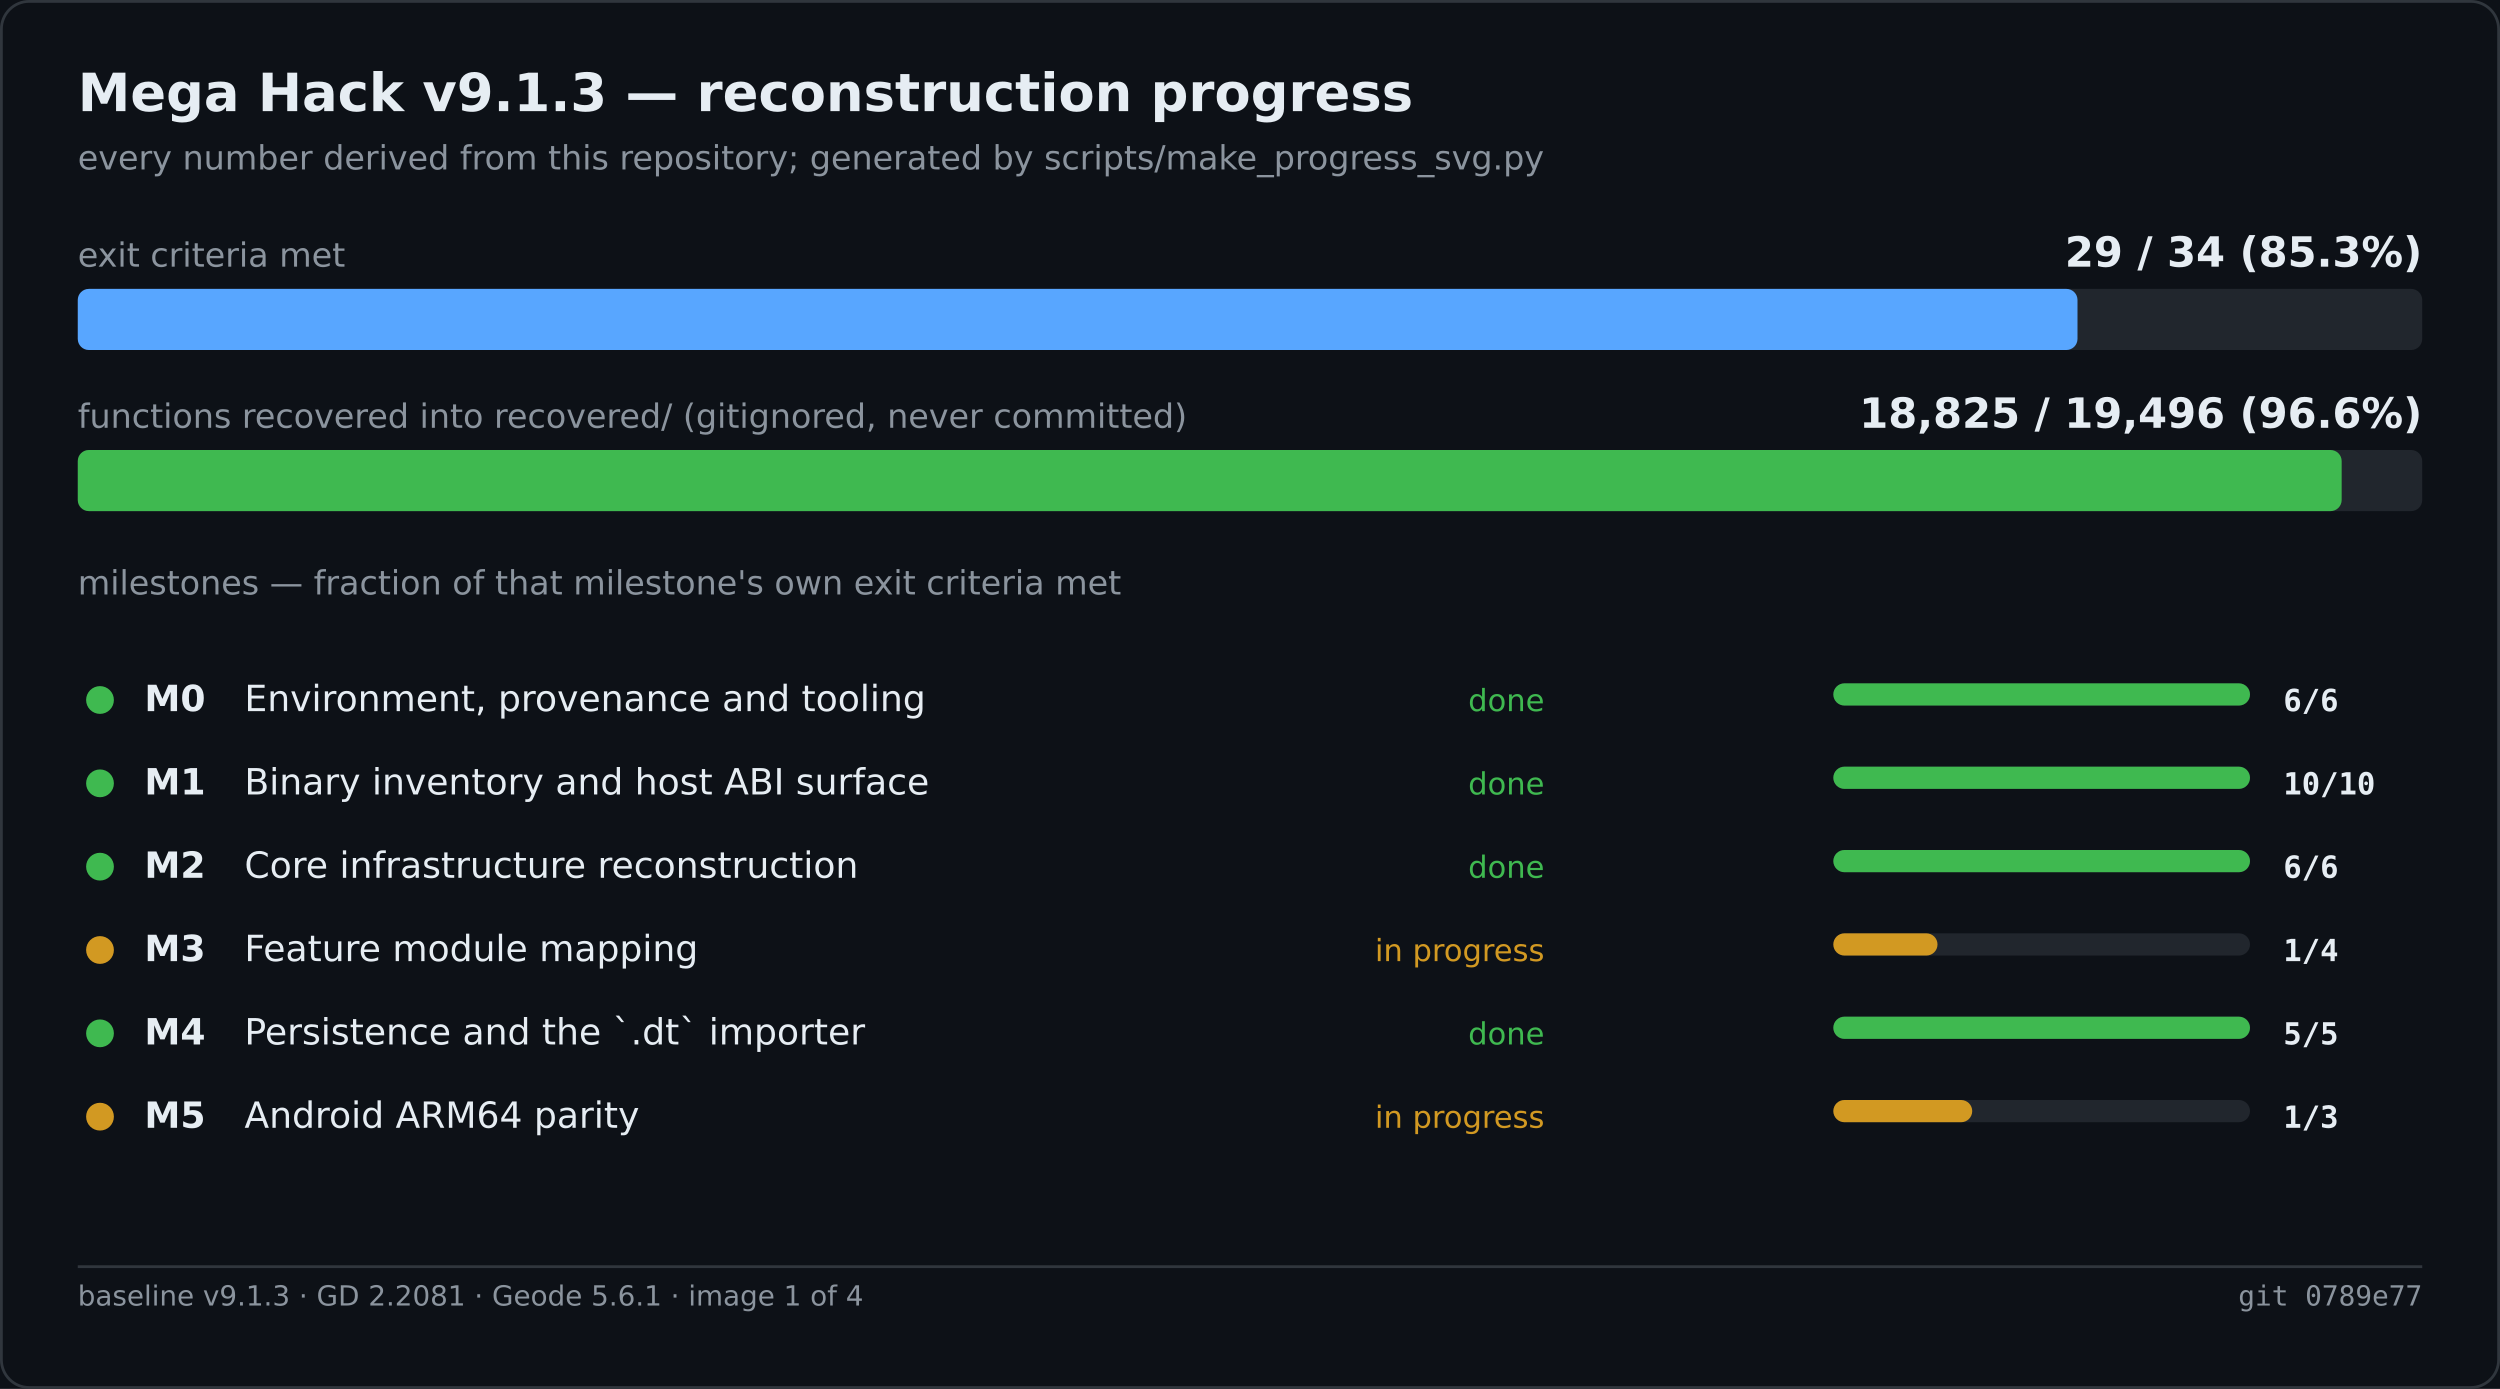
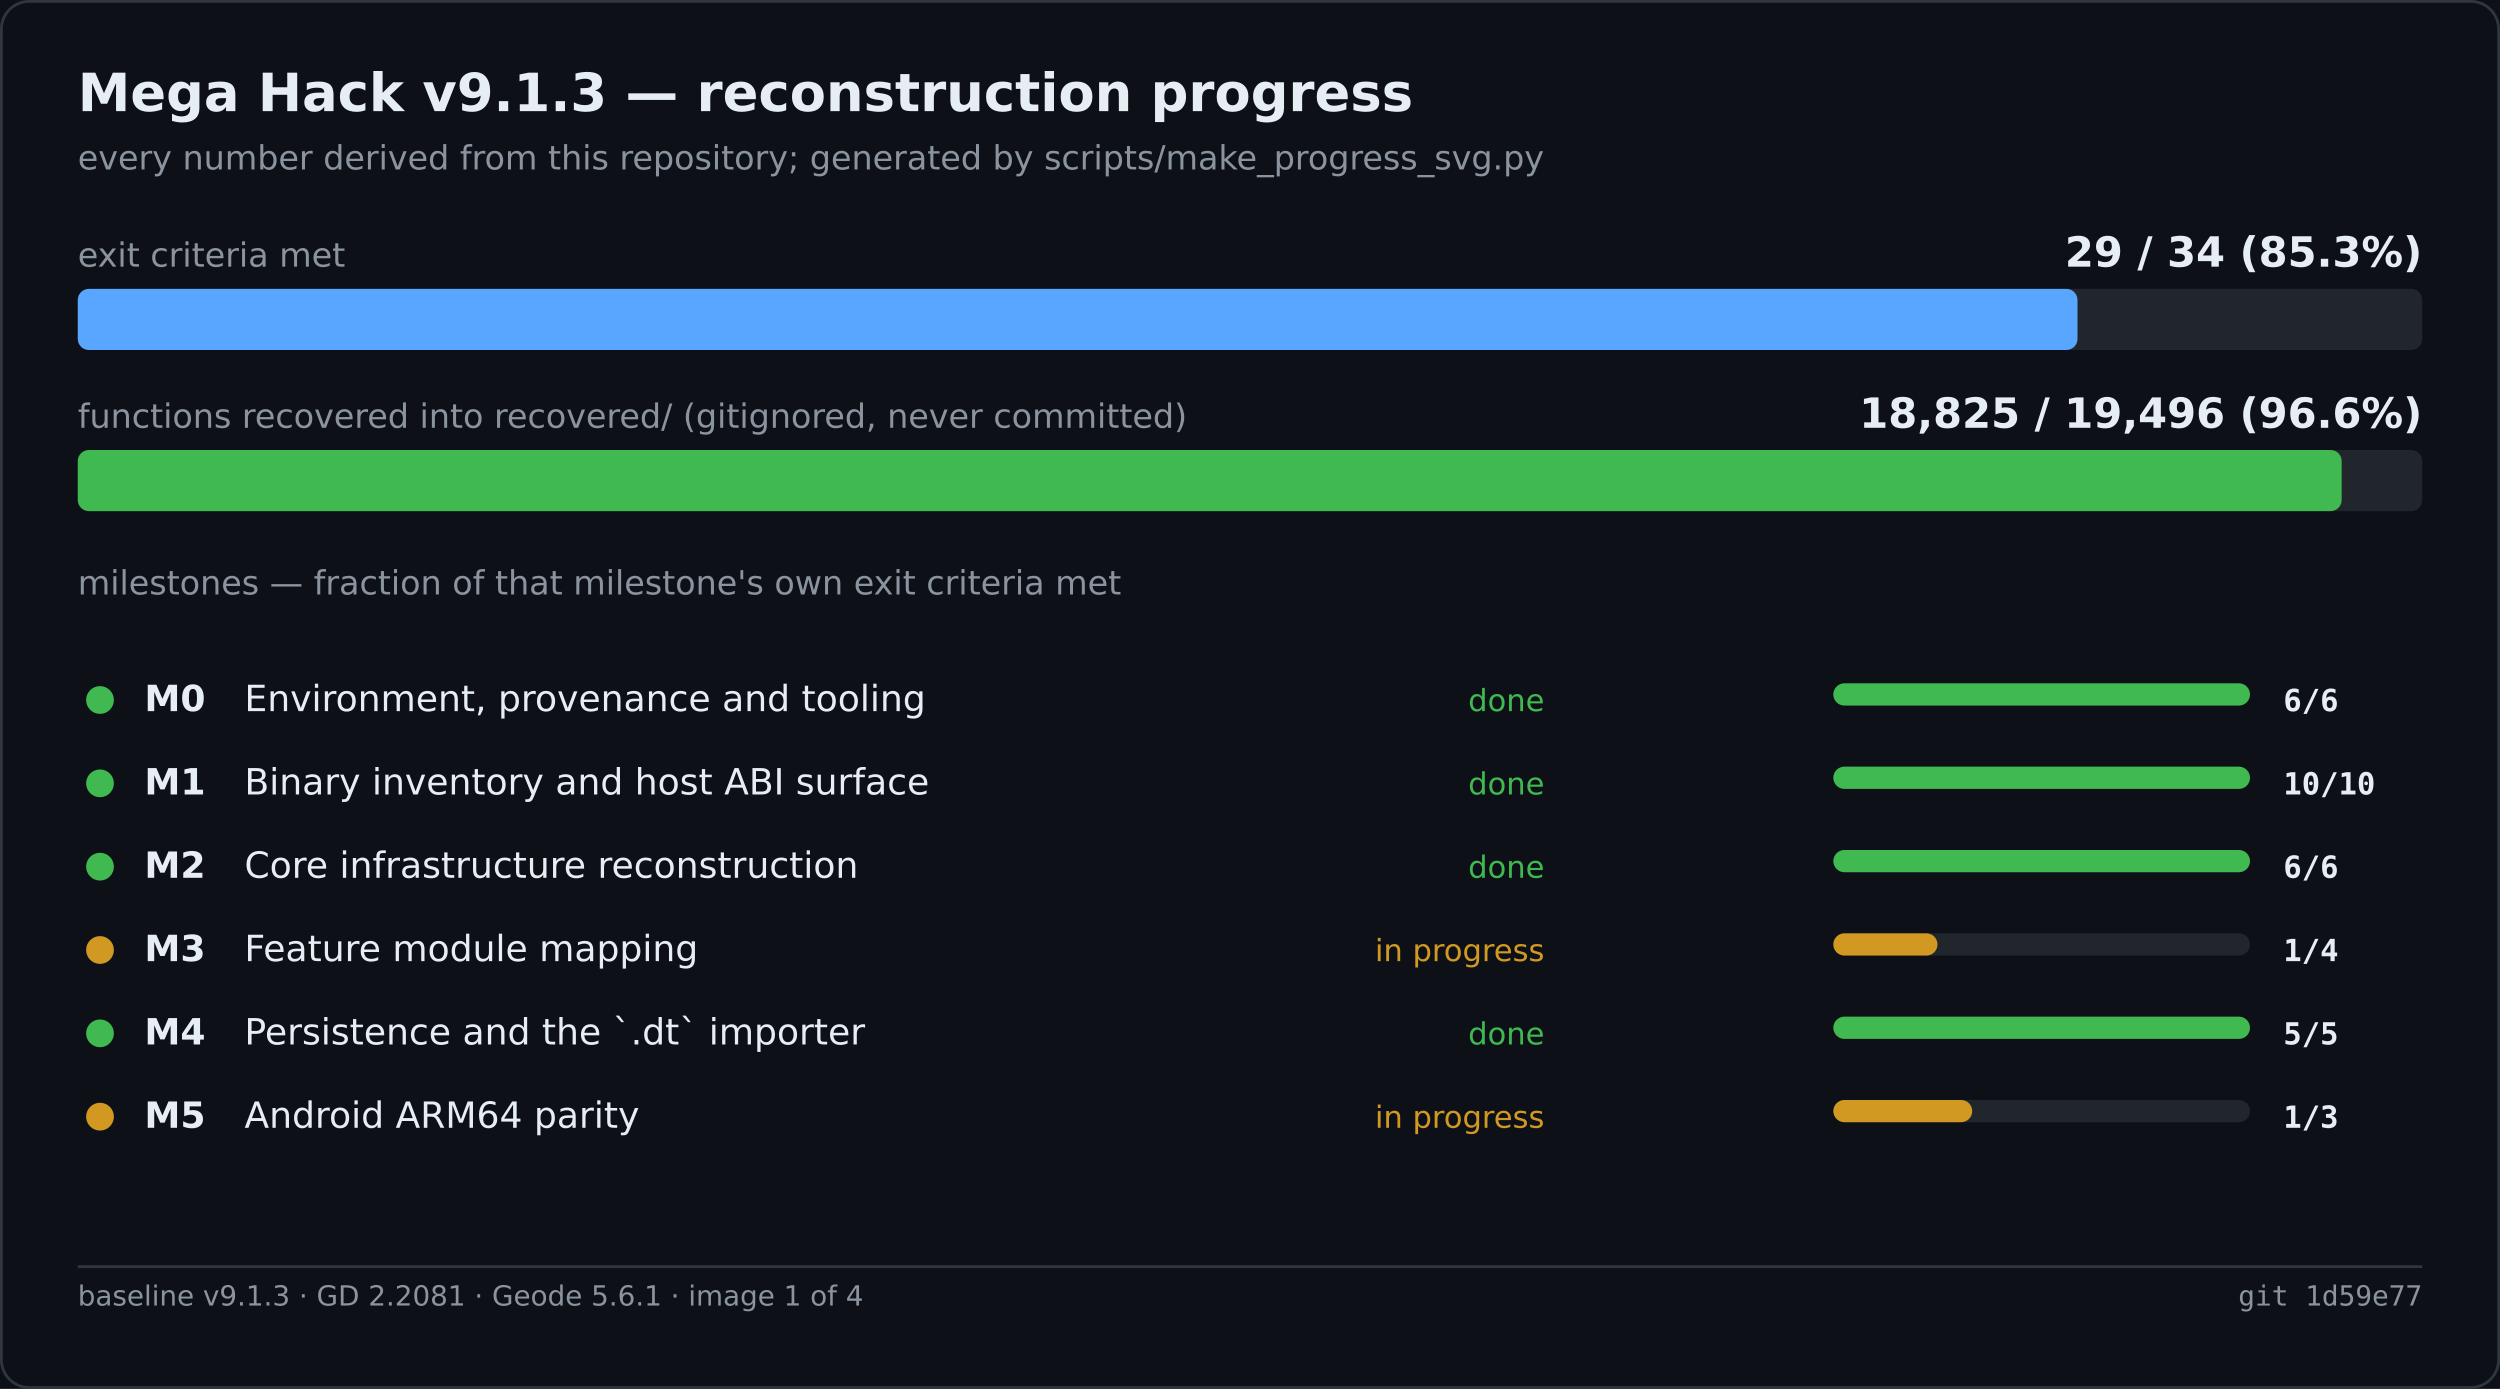
<svg xmlns="http://www.w3.org/2000/svg" width="900" height="500" viewBox="0 0 900 500" role="img" aria-label="Mega Hack v9.1.3 — reconstruction progress">
  <rect width="900" height="500" fill="#0d1117" />
  <rect x="0.5" y="0.5" width="899" height="499" fill="none" stroke="#30363d" rx="10" />
  <text x="28" y="40" font-family="Segoe UI,DejaVu Sans,Helvetica,sans-serif" font-size="19" font-weight="600" fill="#e6edf3">Mega Hack v9.1.3 — reconstruction progress</text>
  <text x="28" y="61" font-family="Segoe UI,DejaVu Sans,Helvetica,sans-serif" font-size="12" fill="#8b949e">every number derived from this repository; generated by scripts/make_progress_svg.py</text>
  <text x="28.0" y="96.0" font-family="Segoe UI,DejaVu Sans,Helvetica,sans-serif" font-size="12" fill="#8b949e">exit criteria met</text>
  <text x="872.0" y="96.0" font-family="Segoe UI,DejaVu Sans,Helvetica,sans-serif" font-size="15" fill="#e6edf3" font-weight="600" text-anchor="end">29 / 34   (85.3%)</text>
  <rect x="28.0" y="104.0" width="844.0" height="22.0" fill="#21262d" rx="4" />
  <rect x="28.0" y="104.0" width="719.9" height="22.0" fill="#58a6ff" rx="4" />
  <text x="28.0" y="154.0" font-family="Segoe UI,DejaVu Sans,Helvetica,sans-serif" font-size="12" fill="#8b949e">functions recovered into recovered/ (gitignored, never committed)</text>
  <text x="872.0" y="154.0" font-family="Segoe UI,DejaVu Sans,Helvetica,sans-serif" font-size="15" fill="#e6edf3" font-weight="600" text-anchor="end">18,825 / 19,496   (96.6%)</text>
  <rect x="28.0" y="162.0" width="844.0" height="22.0" fill="#21262d" rx="4" />
  <rect x="28.0" y="162.0" width="815.0" height="22.0" fill="#3fb950" rx="4" />
  <text x="28.0" y="214.0" font-family="Segoe UI,DejaVu Sans,Helvetica,sans-serif" font-size="12" fill="#8b949e">milestones — fraction of that milestone's own exit criteria met</text>
  <circle cx="36.0" cy="252.0" r="5" fill="#3fb950" />
  <text x="52.0" y="256.0" font-family="Segoe UI,DejaVu Sans,Helvetica,sans-serif" font-size="13" fill="#e6edf3" font-weight="600">M0</text>
  <text x="88.0" y="256.0" font-family="Segoe UI,DejaVu Sans,Helvetica,sans-serif" font-size="13" fill="#e6edf3">Environment, provenance and tooling</text>
  <text x="556.0" y="256.0" font-family="Segoe UI,DejaVu Sans,Helvetica,sans-serif" font-size="11" fill="#3fb950" text-anchor="end">done</text>
  <rect x="660.0" y="246.0" width="150.0" height="8.0" fill="#21262d" rx="4" />
  <rect x="660.0" y="246.0" width="150.0" height="8.0" fill="#3fb950" rx="4" />
  <text x="822.0" y="256.0" font-family="Cascadia Mono,Consolas,DejaVu Sans Mono,monospace" font-size="11" fill="#e6edf3" font-weight="600">6/6</text>
  <circle cx="36.0" cy="282.0" r="5" fill="#3fb950" />
  <text x="52.0" y="286.0" font-family="Segoe UI,DejaVu Sans,Helvetica,sans-serif" font-size="13" fill="#e6edf3" font-weight="600">M1</text>
  <text x="88.0" y="286.0" font-family="Segoe UI,DejaVu Sans,Helvetica,sans-serif" font-size="13" fill="#e6edf3">Binary inventory and host ABI surface</text>
  <text x="556.0" y="286.0" font-family="Segoe UI,DejaVu Sans,Helvetica,sans-serif" font-size="11" fill="#3fb950" text-anchor="end">done</text>
  <rect x="660.0" y="276.0" width="150.0" height="8.0" fill="#21262d" rx="4" />
  <rect x="660.0" y="276.0" width="150.0" height="8.0" fill="#3fb950" rx="4" />
  <text x="822.0" y="286.0" font-family="Cascadia Mono,Consolas,DejaVu Sans Mono,monospace" font-size="11" fill="#e6edf3" font-weight="600">10/10</text>
  <circle cx="36.0" cy="312.0" r="5" fill="#3fb950" />
  <text x="52.0" y="316.0" font-family="Segoe UI,DejaVu Sans,Helvetica,sans-serif" font-size="13" fill="#e6edf3" font-weight="600">M2</text>
  <text x="88.0" y="316.0" font-family="Segoe UI,DejaVu Sans,Helvetica,sans-serif" font-size="13" fill="#e6edf3">Core infrastructure reconstruction</text>
  <text x="556.0" y="316.0" font-family="Segoe UI,DejaVu Sans,Helvetica,sans-serif" font-size="11" fill="#3fb950" text-anchor="end">done</text>
  <rect x="660.0" y="306.0" width="150.0" height="8.0" fill="#21262d" rx="4" />
  <rect x="660.0" y="306.0" width="150.0" height="8.0" fill="#3fb950" rx="4" />
  <text x="822.0" y="316.0" font-family="Cascadia Mono,Consolas,DejaVu Sans Mono,monospace" font-size="11" fill="#e6edf3" font-weight="600">6/6</text>
  <circle cx="36.0" cy="342.0" r="5" fill="#d29922" />
  <text x="52.0" y="346.0" font-family="Segoe UI,DejaVu Sans,Helvetica,sans-serif" font-size="13" fill="#e6edf3" font-weight="600">M3</text>
  <text x="88.0" y="346.0" font-family="Segoe UI,DejaVu Sans,Helvetica,sans-serif" font-size="13" fill="#e6edf3">Feature module mapping</text>
  <text x="556.0" y="346.0" font-family="Segoe UI,DejaVu Sans,Helvetica,sans-serif" font-size="11" fill="#d29922" text-anchor="end">in progress</text>
  <rect x="660.0" y="336.0" width="150.0" height="8.0" fill="#21262d" rx="4" />
  <rect x="660.0" y="336.0" width="37.5" height="8.0" fill="#d29922" rx="4" />
  <text x="822.0" y="346.0" font-family="Cascadia Mono,Consolas,DejaVu Sans Mono,monospace" font-size="11" fill="#e6edf3" font-weight="600">1/4</text>
  <circle cx="36.0" cy="372.0" r="5" fill="#3fb950" />
  <text x="52.0" y="376.0" font-family="Segoe UI,DejaVu Sans,Helvetica,sans-serif" font-size="13" fill="#e6edf3" font-weight="600">M4</text>
  <text x="88.0" y="376.0" font-family="Segoe UI,DejaVu Sans,Helvetica,sans-serif" font-size="13" fill="#e6edf3">Persistence and the `.dt` importer</text>
  <text x="556.0" y="376.0" font-family="Segoe UI,DejaVu Sans,Helvetica,sans-serif" font-size="11" fill="#3fb950" text-anchor="end">done</text>
  <rect x="660.0" y="366.0" width="150.0" height="8.0" fill="#21262d" rx="4" />
  <rect x="660.0" y="366.0" width="150.0" height="8.0" fill="#3fb950" rx="4" />
  <text x="822.0" y="376.0" font-family="Cascadia Mono,Consolas,DejaVu Sans Mono,monospace" font-size="11" fill="#e6edf3" font-weight="600">5/5</text>
  <circle cx="36.0" cy="402.0" r="5" fill="#d29922" />
  <text x="52.0" y="406.0" font-family="Segoe UI,DejaVu Sans,Helvetica,sans-serif" font-size="13" fill="#e6edf3" font-weight="600">M5</text>
  <text x="88.0" y="406.0" font-family="Segoe UI,DejaVu Sans,Helvetica,sans-serif" font-size="13" fill="#e6edf3">Android ARM64 parity</text>
  <text x="556.0" y="406.0" font-family="Segoe UI,DejaVu Sans,Helvetica,sans-serif" font-size="11" fill="#d29922" text-anchor="end">in progress</text>
  <rect x="660.0" y="396.0" width="150.0" height="8.0" fill="#21262d" rx="4" />
  <rect x="660.0" y="396.0" width="50.0" height="8.0" fill="#d29922" rx="4" />
  <text x="822.0" y="406.0" font-family="Cascadia Mono,Consolas,DejaVu Sans Mono,monospace" font-size="11" fill="#e6edf3" font-weight="600">1/3</text>
  <line x1="28.0" y1="456.0" x2="872.0" y2="456.0" stroke="#30363d" stroke-width="1" />
  <text x="28.0" y="470.0" font-family="Segoe UI,DejaVu Sans,Helvetica,sans-serif" font-size="10" fill="#8b949e">baseline v9.1.3 · GD 2.2081 · Geode 5.6.1 · image 1 of 4</text>
-   <text x="872.0" y="470.0" font-family="Cascadia Mono,Consolas,DejaVu Sans Mono,monospace" font-size="10" fill="#8b949e" text-anchor="end">git 0789e77</text>
+   <text x="872.0" y="470.0" font-family="Cascadia Mono,Consolas,DejaVu Sans Mono,monospace" font-size="10" fill="#8b949e" text-anchor="end">git 1d59e77</text>
</svg>
